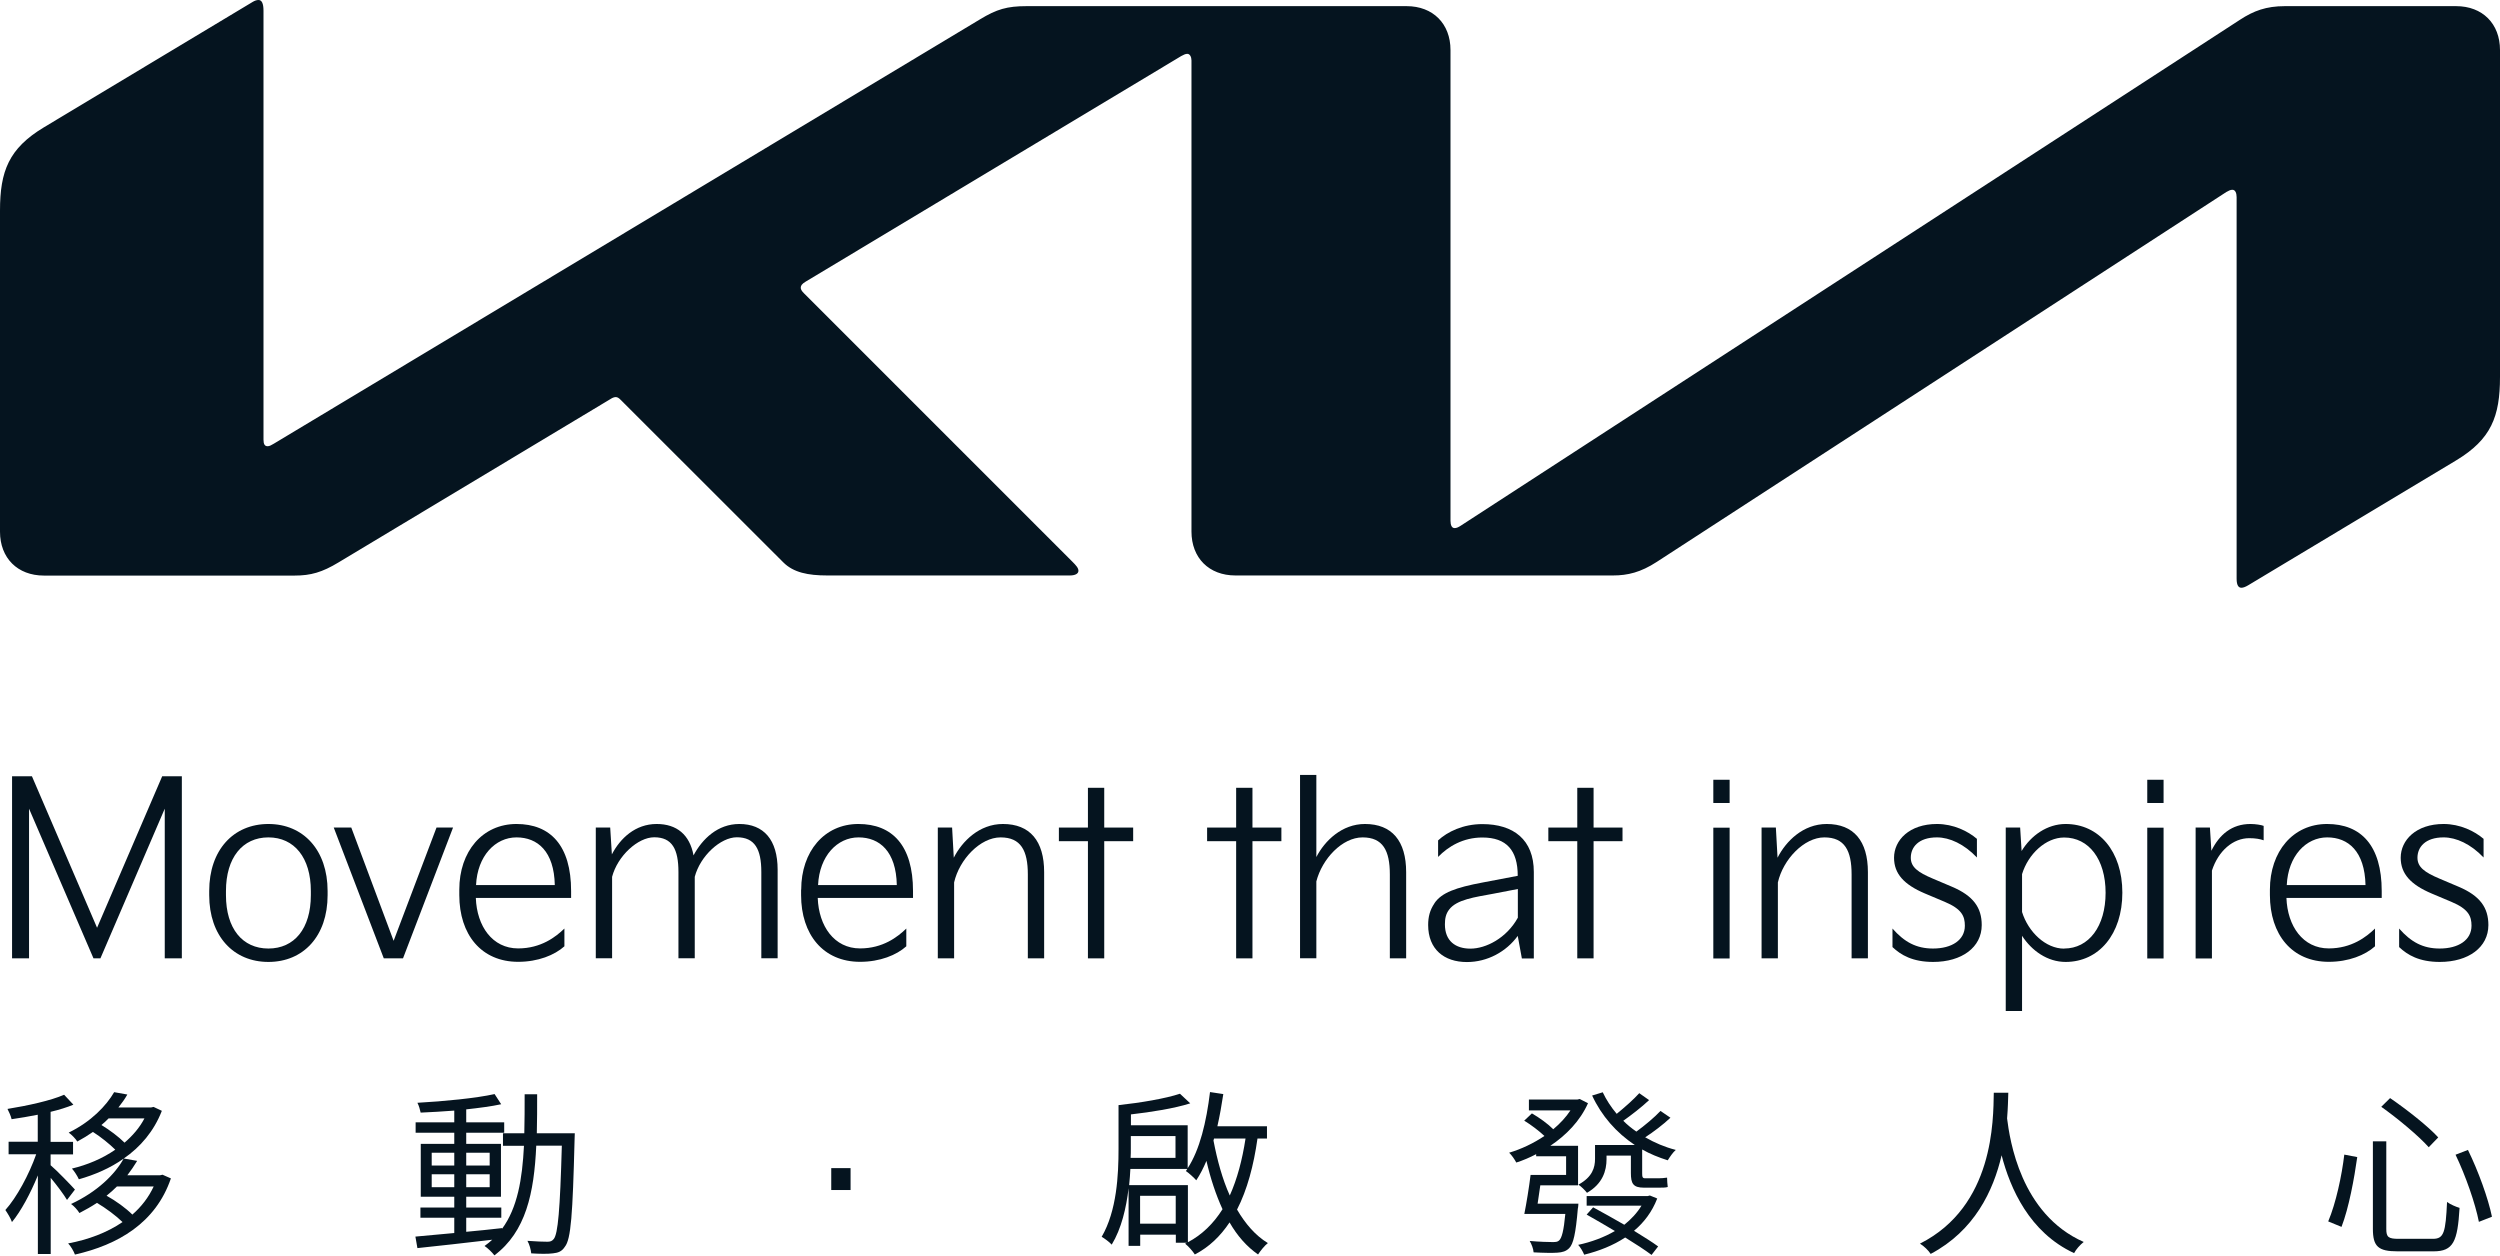
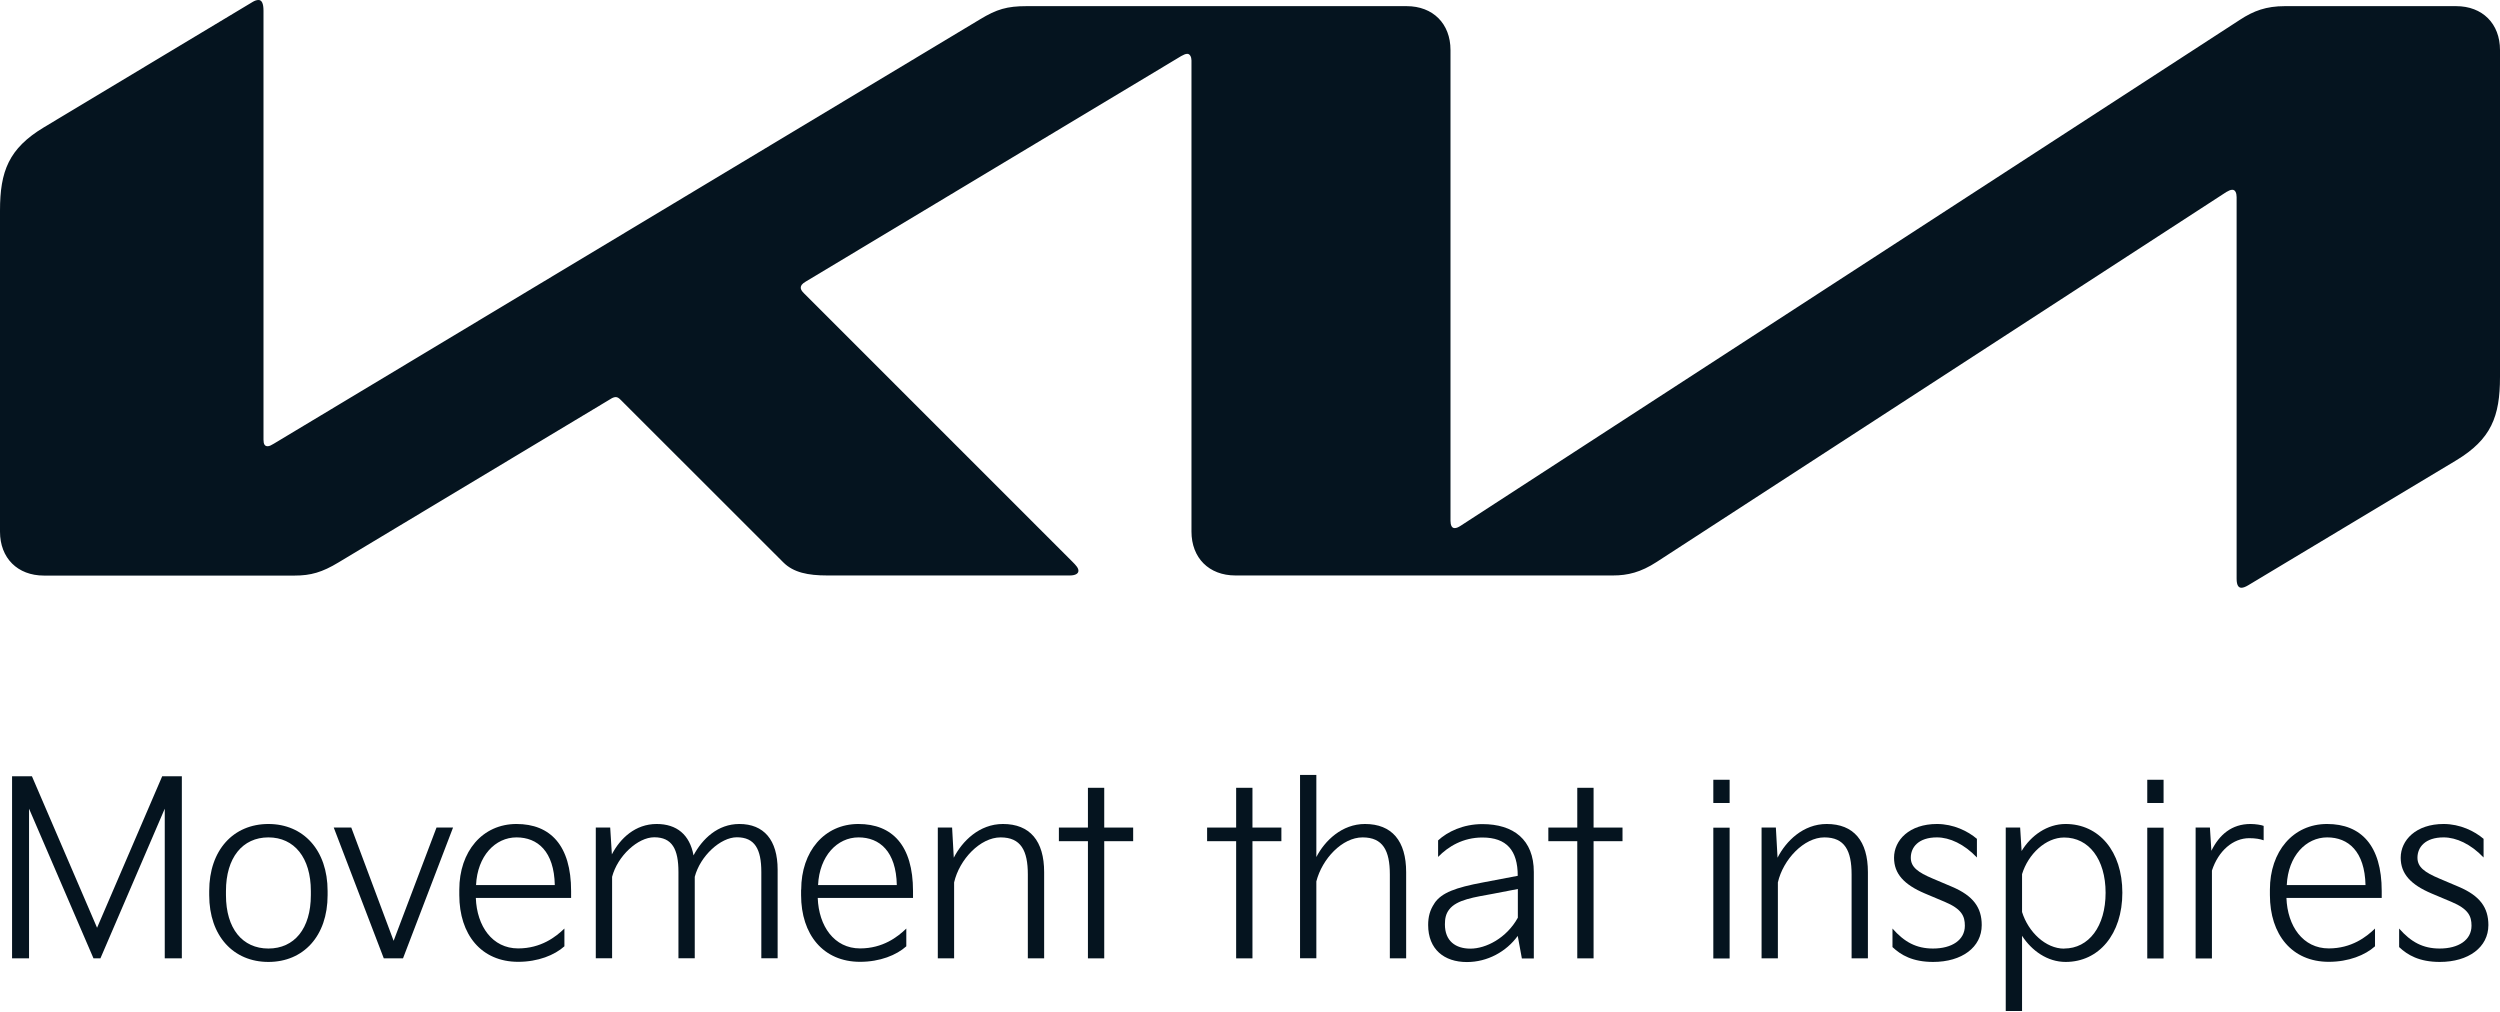
- <svg xmlns="http://www.w3.org/2000/svg" id="_層_2" viewBox="0 0 223.82 112.39">
+ <svg xmlns="http://www.w3.org/2000/svg" id="_層_2" viewBox="0 0 223.82 90.52">
  <defs>
    <style>.cls-1{fill:#05141f;}</style>
  </defs>
  <g id="_層_1-2">
    <g>
-       <g>
-         <path class="cls-1" d="M129.86,46.63c0,.41,.13,.65,.37,.65,.17,0,.34-.08,.54-.21L200.54,1.77c1.22-.8,2.35-1.22,4.02-1.22h15.33c2.36,0,3.93,1.57,3.93,3.93v29.27c0,3.54-.79,5.58-3.93,7.47l-18.6,11.17c-.25,.15-.45,.23-.62,.23-.23,0-.43-.17-.43-.81V17.65c0-.37-.12-.66-.38-.66-.17,0-.33,.08-.54,.2l-51,33.12c-1.43,.93-2.6,1.21-3.91,1.21h-33.81c-2.36,0-3.93-1.57-3.93-3.93V5.41c0-.31-.14-.59-.37-.59-.17,0-.33,.08-.55,.2l-33.63,20.2c-.34,.2-.43,.37-.43,.53,0,.15,.06,.28,.3,.52l24.02,24.02c.32,.32,.54,.56,.54,.81,0,.29-.35,.42-.76,.42h-21.74c-1.7,0-3.02-.26-3.93-1.18l-14.57-14.56c-.14-.14-.27-.23-.42-.23-.13,0-.3,.06-.45,.16l-24.37,14.64c-1.47,.89-2.49,1.18-3.93,1.18H3.93c-2.36,0-3.93-1.57-3.93-3.93V18.86c0-3.54,.79-5.57,3.93-7.46L22.64,.16c.19-.11,.35-.16,.51-.16,.28,0,.44,.3,.44,.95V39.36c0,.4,.11,.59,.37,.59,.17,0,.34-.1,.56-.23L87.74,1.73c1.5-.91,2.43-1.18,4.17-1.18h34.02c2.36,0,3.93,1.57,3.93,3.93V46.63Z" />
-         <polygon class="cls-1" points="1.08 69.5 2.86 69.5 8.69 83.06 14.52 69.5 16.28 69.5 16.28 85.8 14.75 85.8 14.75 72.4 8.99 85.8 8.37 85.8 2.6 72.4 2.6 85.8 1.08 85.8 1.08 69.5" />
-         <path class="cls-1" d="M18.73,79.77c0-3.67,2.17-6,5.3-6s5.3,2.34,5.3,6v.37c0,3.67-2.17,5.98-5.3,5.98s-5.3-2.32-5.3-5.98v-.37Zm5.3,5.15c2.32,0,3.8-1.78,3.8-4.78v-.37c0-2.98-1.48-4.8-3.8-4.8s-3.8,1.82-3.8,4.8v.37c0,3,1.48,4.78,3.8,4.78" />
-         <polygon class="cls-1" points="31.45 74.09 35.24 84.23 39.08 74.09 40.56 74.09 36.08 85.8 34.36 85.8 29.88 74.09 31.45 74.09" />
-         <path class="cls-1" d="M41.12,79.65c0-3.43,2.08-5.88,5.12-5.88s4.89,1.93,4.89,6v.62h-8.53c.09,2.53,1.48,4.52,3.79,4.52,2.04,0,3.37-1.03,4.14-1.78v1.59c-.88,.79-2.36,1.39-4.14,1.39-3.3,0-5.27-2.44-5.27-5.98v-.49Zm8.55-.41c-.06-3.02-1.54-4.27-3.43-4.27s-3.5,1.65-3.62,4.27h7.05Z" />
-         <path class="cls-1" d="M53.34,74.09h1.29l.15,2.4c.75-1.44,2.1-2.72,4.01-2.72,1.8,0,2.96,.96,3.3,2.81,.79-1.48,2.17-2.81,4.1-2.81,2.19,0,3.43,1.42,3.43,4.09v7.93h-1.46v-7.72c0-2.04-.58-3.11-2.19-3.11-1.46,0-3.28,1.67-3.77,3.54v7.29h-1.46v-7.72c0-2.04-.56-3.11-2.17-3.11-1.46,0-3.28,1.67-3.77,3.54v7.29h-1.46v-11.71Z" />
-         <path class="cls-1" d="M71.73,79.65c0-3.43,2.08-5.88,5.12-5.88s4.89,1.93,4.89,6v.62h-8.53c.09,2.53,1.48,4.52,3.79,4.52,2.04,0,3.37-1.03,4.14-1.78v1.59c-.88,.79-2.36,1.39-4.14,1.39-3.3,0-5.28-2.44-5.28-5.98v-.49Zm8.56-.41c-.06-3.02-1.54-4.27-3.43-4.27s-3.5,1.65-3.62,4.27h7.05Z" />
-         <path class="cls-1" d="M83.95,74.09h1.29l.15,2.7c.75-1.48,2.29-3.02,4.4-3.02,2.42,0,3.69,1.52,3.69,4.31v7.72h-1.46v-7.51c0-2.14-.62-3.32-2.44-3.32s-3.69,1.97-4.16,4.03v6.8h-1.46v-11.71Z" />
-         <polygon class="cls-1" points="94.8 74.09 97.4 74.09 97.4 70.53 98.86 70.53 98.86 74.09 101.45 74.09 101.45 75.31 98.86 75.31 98.86 85.8 97.4 85.8 97.4 75.31 94.8 75.31 94.8 74.09" />
-         <polygon class="cls-1" points="108.07 74.09 110.67 74.09 110.67 70.53 112.13 70.53 112.13 74.09 114.72 74.09 114.72 75.31 112.13 75.31 112.13 85.8 110.67 85.8 110.67 75.31 108.07 75.31 108.07 74.09" />
-         <path class="cls-1" d="M116.39,69.38h1.46v7.35c.75-1.46,2.29-2.96,4.35-2.96,2.42,0,3.69,1.52,3.69,4.31v7.72h-1.46v-7.51c0-2.14-.62-3.32-2.44-3.32s-3.62,1.91-4.14,3.94v6.88h-1.46v-16.42Z" />
-         <path class="cls-1" d="M128.42,80.87c.64-.96,1.93-1.41,4.31-1.86l3.15-.6c0-2.27-.99-3.43-3.17-3.43-1.71,0-3.04,.79-3.96,1.74v-1.48c.83-.77,2.23-1.46,3.96-1.46,2.79,0,4.61,1.39,4.61,4.29v7.74h-1.07l-.37-2.02c-1.03,1.42-2.72,2.34-4.55,2.34-2.04,0-3.47-1.14-3.47-3.32,0-.71,.15-1.33,.56-1.93m3.22,4.05c1.39,0,3.24-.94,4.25-2.77v-2.57l-2.23,.43c-1.61,.3-3.24,.51-3.92,1.41-.3,.39-.38,.81-.38,1.33,0,1.48,.94,2.17,2.29,2.17" />
-         <polygon class="cls-1" points="138.62 74.09 141.21 74.09 141.21 70.53 142.67 70.53 142.67 74.09 145.26 74.09 145.26 75.31 142.67 75.31 142.67 85.8 141.21 85.8 141.21 75.31 138.62 75.31 138.62 74.09" />
-         <path class="cls-1" d="M153.39,69.81h1.46v2.08h-1.46v-2.08Zm0,4.29h1.46v11.71h-1.46v-11.71Z" />
-         <path class="cls-1" d="M157.7,74.09h1.29l.15,2.7c.75-1.48,2.29-3.02,4.4-3.02,2.42,0,3.69,1.52,3.69,4.31v7.72h-1.46v-7.51c0-2.14-.62-3.32-2.44-3.32s-3.69,1.97-4.16,4.03v6.8h-1.46v-11.71Z" />
-         <path class="cls-1" d="M169.42,83.12c1.07,1.22,2.14,1.8,3.64,1.8,1.7,0,2.85-.77,2.85-2.04,0-.86-.28-1.5-1.8-2.14l-1.78-.75c-1.86-.79-2.76-1.76-2.76-3.2,0-1.57,1.37-3.02,3.84-3.02,1.48,0,2.77,.64,3.58,1.33v1.67c-1.14-1.2-2.44-1.8-3.58-1.8-1.65,0-2.34,.88-2.34,1.82,0,.84,.64,1.31,1.97,1.87l1.72,.73c1.91,.81,2.66,1.87,2.66,3.43,0,1.99-1.78,3.3-4.35,3.3-1.84,0-2.89-.62-3.64-1.33v-1.67Z" />
-         <path class="cls-1" d="M179.57,74.09h1.29l.13,2.1c.84-1.39,2.29-2.42,3.94-2.42,2.98,0,5.08,2.44,5.08,6.15s-2.1,6.2-5.08,6.2c-1.63,0-3.04-1.01-3.9-2.34v6.73h-1.46v-16.42Zm5.23,10.83c2.21,0,3.71-1.99,3.71-4.99s-1.5-4.95-3.71-4.95c-1.65,0-3.22,1.48-3.77,3.28v3.39c.56,1.8,2.12,3.28,3.77,3.28" />
-         <path class="cls-1" d="M192.24,69.81h1.46v2.08h-1.46v-2.08Zm0,4.29h1.46v11.71h-1.46v-11.71Z" />
-         <path class="cls-1" d="M196.56,74.09h1.29l.13,2.08c.71-1.44,1.82-2.4,3.5-2.4,.47,0,.99,.09,1.18,.17v1.29c-.3-.11-.73-.19-1.29-.19-1.44,0-2.76,1.12-3.34,2.9v7.87h-1.46v-11.71Z" />
-         <path class="cls-1" d="M203.22,79.65c0-3.43,2.08-5.88,5.12-5.88s4.89,1.93,4.89,6v.62h-8.53c.09,2.53,1.48,4.52,3.79,4.52,2.04,0,3.37-1.03,4.14-1.78v1.59c-.88,.79-2.36,1.39-4.14,1.39-3.3,0-5.27-2.44-5.27-5.98v-.49Zm8.56-.41c-.07-3.02-1.54-4.27-3.43-4.27s-3.5,1.65-3.62,4.27h7.05Z" />
-         <path class="cls-1" d="M214.78,83.12c1.07,1.22,2.14,1.8,3.64,1.8,1.7,0,2.85-.77,2.85-2.04,0-.86-.28-1.5-1.8-2.14l-1.78-.75c-1.86-.79-2.76-1.76-2.76-3.2,0-1.57,1.37-3.02,3.84-3.02,1.48,0,2.77,.64,3.58,1.33v1.67c-1.14-1.2-2.44-1.8-3.58-1.8-1.65,0-2.34,.88-2.34,1.82,0,.84,.64,1.31,1.97,1.87l1.72,.73c1.91,.81,2.66,1.87,2.66,3.43,0,1.99-1.78,3.3-4.35,3.3-1.84,0-2.89-.62-3.64-1.33v-1.67Z" />
-       </g>
-       <g>
-         <path class="cls-1" d="M6,107.43c-.26-.45-.91-1.32-1.46-1.98v6.82h-1.15v-7.04c-.66,1.61-1.51,3.2-2.32,4.18-.11-.34-.4-.8-.59-1.08,1.01-1.12,2.12-3.17,2.76-4.99H.77v-1.12H3.38v-2.42c-.79,.16-1.6,.29-2.34,.4-.06-.27-.23-.65-.37-.92,1.8-.29,3.9-.75,5.07-1.27l.83,.89c-.58,.24-1.28,.46-2.04,.64v2.69h2.01v1.12h-2.01v.97c.5,.41,1.86,1.82,2.18,2.18l-.72,.94Zm9.3-1.93c-1.36,4-4.75,5.95-8.59,6.82-.11-.3-.38-.77-.61-1,1.78-.33,3.48-.96,4.87-1.91-.58-.57-1.47-1.23-2.29-1.72-.48,.32-1.01,.62-1.57,.91-.16-.27-.5-.64-.75-.81,2.34-1.08,3.94-2.66,4.71-4.06-1.2,.85-2.6,1.45-4.01,1.85-.13-.29-.4-.72-.62-.96,1.38-.33,2.72-.89,3.88-1.69-.51-.51-1.3-1.15-2-1.59-.43,.3-.9,.59-1.4,.86-.14-.24-.51-.62-.77-.8,2-.97,3.37-2.41,4.07-3.62l1.18,.21c-.22,.4-.5,.78-.8,1.16h2.92l.23-.05,.74,.35c-.71,1.83-1.92,3.24-3.41,4.27l1.2,.21c-.26,.43-.55,.86-.88,1.29h2.93l.22-.05,.75,.33Zm-5.58-5.37c-.19,.21-.42,.4-.64,.59,.74,.45,1.54,1.05,2.07,1.58,.72-.62,1.35-1.34,1.78-2.17h-3.21Zm.75,6.09c-.29,.29-.59,.56-.93,.83,.83,.46,1.73,1.11,2.31,1.69,.8-.7,1.45-1.53,1.91-2.52h-3.29Z" />
-         <path class="cls-1" d="M51.46,101.45s-.02,.45-.02,.61c-.17,6.68-.32,8.89-.87,9.56-.27,.42-.59,.54-1.07,.59-.45,.06-1.2,.05-1.94,0-.03-.32-.16-.81-.34-1.12,.77,.06,1.47,.08,1.78,.08,.27,0,.42-.05,.58-.25,.37-.46,.56-2.57,.72-8.35h-2.29c-.19,4.24-.93,7.71-3.75,9.82-.18-.25-.59-.65-.88-.84,.26-.18,.48-.37,.69-.56-2.42,.29-4.91,.56-6.7,.75l-.18-1.03c.96-.08,2.16-.19,3.48-.32v-1.37h-3.03v-.91h3.03v-.97h-3v-4.73h3v-1h-3.46v-.93h3.46v-1.05c-1.03,.08-2.07,.14-3.01,.18-.05-.25-.16-.64-.29-.88,2.37-.13,5.26-.41,6.91-.78l.59,.91c-.87,.19-1.96,.33-3.13,.46v1.16h3.4v.93h-3.4v1h3.11v4.73h-3.11v.97h3.14v.91h-3.14v1.26c1.04-.09,2.13-.21,3.21-.33v.06c1.38-1.88,1.81-4.45,1.96-7.43h-1.88v-1.12h1.91c.03-1.11,.03-2.28,.03-3.49h1.12c0,1.2,0,2.38-.03,3.49h3.4Zm-12.81,2.9h2.02v-1.15h-2.02v1.15Zm2.02,1.94v-1.16h-2.02v1.16h2.02Zm1.07-3.09v1.15h2.1v-1.15h-2.1Zm2.1,1.93h-2.1v1.16h2.1v-1.16Z" />
-         <path class="cls-1" d="M74.42,106.54v-1.96h1.73v1.96h-1.73Z" />
-         <path class="cls-1" d="M112.58,101.93c-.34,2.41-.92,4.59-1.83,6.36,.74,1.27,1.65,2.33,2.76,3-.29,.22-.67,.7-.88,1.02-1.01-.7-1.86-1.67-2.55-2.87-.82,1.23-1.83,2.21-3.11,2.87-.19-.3-.56-.72-.87-.97l.16-.08h-.99v-.72h-3.19v1h-1.04v-5.16c-.21,1.77-.64,3.62-1.51,5.05-.19-.22-.66-.57-.9-.7,1.36-2.33,1.51-5.55,1.51-7.87v-3.92c1.96-.21,4.21-.59,5.5-1.02l.92,.86c-1.44,.46-3.48,.78-5.31,.99v.97h5.08v3.85c1.09-1.66,1.68-4.17,2-6.82l1.19,.18c-.15,.99-.32,1.96-.53,2.88h4.44v1.1h-.85Zm-6.24,9.29c1.28-.67,2.31-1.69,3.11-2.96-.59-1.29-1.08-2.76-1.44-4.33-.27,.64-.56,1.21-.91,1.74-.19-.22-.66-.65-.93-.83l.13-.19h-5.1c-.02,.46-.06,.96-.11,1.45h5.26v5.13Zm-5.1-9.51v1.15c0,.25,0,.51-.02,.8h4.02v-1.95h-4.01Zm4.02,7.84v-2.49h-3.19v2.49h3.19Zm3.43-7.62l-.05,.18c.34,1.77,.8,3.46,1.46,4.92,.66-1.47,1.12-3.19,1.41-5.1h-2.82Z" />
-         <path class="cls-1" d="M141.31,107.75s-.01,.33-.05,.46c-.19,2.23-.4,3.17-.78,3.54-.27,.27-.59,.37-1.06,.4-.4,.03-1.25,.02-2.12-.03-.02-.32-.18-.73-.35-1.02,.87,.08,1.75,.1,2.05,.1s.45-.02,.58-.14c.24-.21,.42-.86,.56-2.38h-3.67c.19-.94,.42-2.36,.56-3.49h3.18v-1.67h-2.68v-.19c-.58,.3-1.17,.56-1.78,.75-.13-.25-.41-.67-.64-.88,1.08-.32,2.18-.84,3.16-1.5-.48-.45-1.2-1-1.81-1.37l.69-.65c.66,.38,1.44,.94,1.91,1.42,.61-.51,1.14-1.08,1.54-1.69h-3.72v-.97h4.34l.21-.05,.74,.38c-.71,1.59-1.94,2.85-3.37,3.81h2.48v3.54h-3.38c-.08,.56-.16,1.13-.24,1.64h3.66Zm7.05-.43c-.45,1.16-1.17,2.12-2.07,2.87,.85,.53,1.62,1,2.16,1.4l-.59,.76c-.58-.43-1.43-.99-2.36-1.56-1.09,.72-2.34,1.21-3.67,1.54-.11-.27-.34-.67-.54-.88,1.17-.25,2.31-.67,3.29-1.24-.87-.51-1.75-1.04-2.53-1.47l.58-.65c.85,.45,1.84,1.02,2.79,1.56,.61-.49,1.14-1.05,1.54-1.71h-4.91v-.86h5.47l.19-.05,.66,.27Zm1.19-7.25c-.66,.62-1.52,1.27-2.26,1.75,.85,.49,1.76,.88,2.74,1.13-.26,.22-.54,.64-.72,.93-.82-.26-1.59-.57-2.29-.97v2.12c0,.35,.03,.46,.27,.46h1.19c.21,0,.56-.02,.77-.06,0,.25,.03,.61,.06,.84-.18,.06-.5,.06-.82,.06h-1.31c-.98,0-1.17-.38-1.17-1.32v-1.55h-2.18v.32c0,1.02-.34,2.2-1.75,3.01-.16-.21-.54-.59-.77-.73,1.27-.69,1.49-1.55,1.49-2.31v-1.24h3.56c-1.65-1.1-2.98-2.61-3.82-4.43l.95-.29c.32,.68,.74,1.32,1.25,1.93,.69-.56,1.54-1.31,2.02-1.85l.88,.62c-.69,.65-1.59,1.34-2.31,1.85,.34,.35,.74,.67,1.17,.97,.72-.52,1.64-1.29,2.16-1.85l.88,.6Z" />
-         <path class="cls-1" d="M179.8,97.82c-.02,.57-.03,1.37-.11,2.31,.24,1.9,1.2,8.56,6.86,11.06-.34,.27-.69,.67-.86,1-4.01-1.86-5.72-5.8-6.49-8.76-.74,3.19-2.44,6.76-6.35,8.83-.21-.32-.59-.69-.96-.92,6.65-3.35,6.56-11.09,6.61-13.51h1.31Z" />
-         <path class="cls-1" d="M211.04,103.59c-.26,1.86-.75,4.56-1.41,6.25l-1.19-.49c.69-1.63,1.22-4.11,1.44-5.98l1.15,.22Zm2.6-1.42v7.86c0,.73,.19,.88,1.11,.88h3.06c.99,0,1.14-.56,1.27-3.3,.29,.22,.79,.43,1.12,.53-.18,3.01-.55,3.89-2.33,3.89h-3.22c-1.73,0-2.21-.43-2.21-2.01v-7.84h1.2Zm.34-3.86c1.49,1.02,3.4,2.52,4.31,3.52l-.85,.88c-.88-.99-2.74-2.55-4.25-3.62l.79-.78Zm6.97,4.64c.93,1.9,1.81,4.33,2.15,5.98l-1.17,.46c-.32-1.64-1.19-4.14-2.09-6.01l1.11-.43Z" />
-       </g>
+       <path class="cls-1" d="M129.86,46.63c0,.41,.13,.65,.37,.65,.17,0,.34-.08,.54-.21L200.54,1.77c1.22-.8,2.35-1.22,4.02-1.22h15.33c2.36,0,3.93,1.57,3.93,3.93v29.27c0,3.54-.79,5.58-3.93,7.47l-18.6,11.17c-.25,.15-.45,.23-.62,.23-.23,0-.43-.17-.43-.81V17.65c0-.37-.12-.66-.38-.66-.17,0-.33,.08-.54,.2l-51,33.12c-1.43,.93-2.6,1.21-3.91,1.21h-33.81c-2.36,0-3.93-1.57-3.93-3.93V5.41c0-.31-.14-.59-.37-.59-.17,0-.33,.08-.55,.2l-33.63,20.2c-.34,.2-.43,.37-.43,.53,0,.15,.06,.28,.3,.52l24.02,24.02c.32,.32,.54,.56,.54,.81,0,.29-.35,.42-.76,.42h-21.74c-1.7,0-3.02-.26-3.93-1.18l-14.57-14.56c-.14-.14-.27-.23-.42-.23-.13,0-.3,.06-.45,.16l-24.37,14.64c-1.47,.89-2.49,1.18-3.93,1.18H3.93c-2.36,0-3.93-1.57-3.93-3.93V18.86c0-3.54,.79-5.57,3.93-7.46L22.64,.16c.19-.11,.35-.16,.51-.16,.28,0,.44,.3,.44,.95V39.36c0,.4,.11,.59,.37,.59,.17,0,.34-.1,.56-.23L87.74,1.73c1.5-.91,2.43-1.18,4.17-1.18h34.02c2.36,0,3.93,1.57,3.93,3.93V46.63Z" />
+       <polygon class="cls-1" points="1.08 69.5 2.86 69.5 8.69 83.06 14.52 69.5 16.28 69.5 16.28 85.8 14.75 85.8 14.75 72.4 8.99 85.8 8.37 85.8 2.6 72.4 2.6 85.8 1.08 85.8 1.08 69.5" />
+       <path class="cls-1" d="M18.73,79.77c0-3.67,2.17-6,5.3-6s5.3,2.34,5.3,6v.37c0,3.67-2.17,5.98-5.3,5.98s-5.3-2.32-5.3-5.98v-.37Zm5.3,5.15c2.32,0,3.8-1.78,3.8-4.78v-.37c0-2.98-1.48-4.8-3.8-4.8s-3.8,1.82-3.8,4.8v.37c0,3,1.48,4.78,3.8,4.78" />
+       <polygon class="cls-1" points="31.45 74.09 35.24 84.23 39.08 74.09 40.56 74.09 36.08 85.8 34.36 85.8 29.88 74.09 31.45 74.09" />
+       <path class="cls-1" d="M41.12,79.65c0-3.43,2.08-5.88,5.12-5.88s4.89,1.93,4.89,6v.62h-8.53c.09,2.53,1.48,4.52,3.79,4.52,2.04,0,3.37-1.03,4.14-1.78v1.59c-.88,.79-2.36,1.39-4.14,1.39-3.3,0-5.27-2.44-5.27-5.98v-.49Zm8.55-.41c-.06-3.02-1.54-4.27-3.43-4.27s-3.5,1.65-3.62,4.27h7.05Z" />
+       <path class="cls-1" d="M53.34,74.09h1.29l.15,2.4c.75-1.44,2.1-2.72,4.01-2.72,1.8,0,2.96,.96,3.3,2.81,.79-1.48,2.17-2.81,4.1-2.81,2.19,0,3.43,1.42,3.43,4.09v7.93h-1.46v-7.72c0-2.04-.58-3.11-2.19-3.11-1.46,0-3.28,1.67-3.77,3.54v7.29h-1.46v-7.72c0-2.04-.56-3.11-2.17-3.11-1.46,0-3.28,1.67-3.77,3.54v7.29h-1.46v-11.71Z" />
+       <path class="cls-1" d="M71.73,79.65c0-3.43,2.08-5.88,5.12-5.88s4.89,1.93,4.89,6v.62h-8.53c.09,2.53,1.48,4.52,3.79,4.52,2.04,0,3.37-1.03,4.14-1.78v1.59c-.88,.79-2.36,1.39-4.14,1.39-3.3,0-5.28-2.44-5.28-5.98v-.49Zm8.56-.41c-.06-3.02-1.54-4.27-3.43-4.27s-3.5,1.65-3.62,4.27h7.05Z" />
+       <path class="cls-1" d="M83.95,74.09h1.29l.15,2.7c.75-1.48,2.29-3.02,4.4-3.02,2.42,0,3.69,1.52,3.69,4.31v7.72h-1.46v-7.51c0-2.14-.62-3.32-2.44-3.32s-3.69,1.97-4.16,4.03v6.8h-1.46v-11.71Z" />
+       <polygon class="cls-1" points="94.8 74.09 97.4 74.09 97.4 70.53 98.86 70.53 98.86 74.09 101.45 74.09 101.45 75.31 98.86 75.31 98.86 85.8 97.4 85.8 97.4 75.31 94.8 75.31 94.8 74.09" />
+       <polygon class="cls-1" points="108.07 74.09 110.67 74.09 110.67 70.53 112.13 70.53 112.13 74.09 114.72 74.09 114.72 75.31 112.13 75.31 112.13 85.8 110.67 85.8 110.67 75.31 108.07 75.31 108.07 74.09" />
+       <path class="cls-1" d="M116.39,69.38h1.46v7.35c.75-1.46,2.29-2.96,4.35-2.96,2.42,0,3.69,1.52,3.69,4.31v7.72h-1.46v-7.51c0-2.14-.62-3.32-2.44-3.32s-3.62,1.91-4.14,3.94v6.88h-1.46v-16.42Z" />
+       <path class="cls-1" d="M128.42,80.87c.64-.96,1.93-1.41,4.31-1.86l3.15-.6c0-2.27-.99-3.43-3.17-3.43-1.71,0-3.04,.79-3.96,1.74v-1.48c.83-.77,2.23-1.46,3.96-1.46,2.79,0,4.61,1.39,4.61,4.29v7.74h-1.07l-.37-2.02c-1.03,1.42-2.72,2.34-4.55,2.34-2.04,0-3.47-1.14-3.47-3.32,0-.71,.15-1.33,.56-1.93m3.22,4.05c1.39,0,3.24-.94,4.25-2.77v-2.57l-2.23,.43c-1.61,.3-3.24,.51-3.92,1.41-.3,.39-.38,.81-.38,1.33,0,1.48,.94,2.17,2.29,2.17" />
+       <polygon class="cls-1" points="138.62 74.09 141.21 74.09 141.21 70.53 142.67 70.53 142.67 74.09 145.26 74.09 145.26 75.31 142.67 75.31 142.67 85.8 141.21 85.8 141.21 75.31 138.62 75.31 138.62 74.09" />
+       <path class="cls-1" d="M153.39,69.81h1.46v2.08h-1.46v-2.08Zm0,4.29h1.46v11.71h-1.46v-11.71Z" />
+       <path class="cls-1" d="M157.7,74.09h1.29l.15,2.7c.75-1.48,2.29-3.02,4.4-3.02,2.42,0,3.69,1.52,3.69,4.31v7.72h-1.46v-7.51c0-2.14-.62-3.32-2.44-3.32s-3.69,1.97-4.16,4.03v6.8h-1.46v-11.71Z" />
+       <path class="cls-1" d="M169.42,83.12c1.07,1.22,2.14,1.8,3.64,1.8,1.7,0,2.85-.77,2.85-2.04,0-.86-.28-1.5-1.8-2.14l-1.78-.75c-1.86-.79-2.76-1.76-2.76-3.2,0-1.57,1.37-3.02,3.84-3.02,1.48,0,2.77,.64,3.58,1.33v1.67c-1.14-1.2-2.44-1.8-3.58-1.8-1.65,0-2.34,.88-2.34,1.82,0,.84,.64,1.31,1.97,1.87l1.72,.73c1.91,.81,2.66,1.87,2.66,3.43,0,1.99-1.78,3.3-4.35,3.3-1.84,0-2.89-.62-3.64-1.33v-1.67Z" />
+       <path class="cls-1" d="M179.57,74.09h1.29l.13,2.1c.84-1.39,2.29-2.42,3.94-2.42,2.98,0,5.08,2.44,5.08,6.15s-2.1,6.2-5.08,6.2c-1.63,0-3.04-1.01-3.9-2.34v6.73h-1.46v-16.42Zm5.23,10.83c2.21,0,3.71-1.99,3.71-4.99s-1.5-4.95-3.71-4.95c-1.65,0-3.22,1.48-3.77,3.28v3.39c.56,1.8,2.12,3.28,3.77,3.28" />
+       <path class="cls-1" d="M192.24,69.81h1.46v2.08h-1.46v-2.08Zm0,4.29h1.46v11.71h-1.46v-11.71Z" />
+       <path class="cls-1" d="M196.56,74.09h1.29l.13,2.08c.71-1.44,1.82-2.4,3.5-2.4,.47,0,.99,.09,1.18,.17v1.29c-.3-.11-.73-.19-1.29-.19-1.44,0-2.76,1.12-3.34,2.9v7.87h-1.46v-11.71Z" />
+       <path class="cls-1" d="M203.22,79.65c0-3.43,2.08-5.88,5.12-5.88s4.89,1.93,4.89,6v.62h-8.53c.09,2.53,1.48,4.52,3.79,4.52,2.04,0,3.37-1.03,4.14-1.78v1.59c-.88,.79-2.36,1.39-4.14,1.39-3.3,0-5.27-2.44-5.27-5.98v-.49Zm8.56-.41c-.07-3.02-1.54-4.27-3.43-4.27s-3.5,1.65-3.62,4.27h7.05Z" />
+       <path class="cls-1" d="M214.78,83.12c1.07,1.22,2.14,1.8,3.64,1.8,1.7,0,2.85-.77,2.85-2.04,0-.86-.28-1.5-1.8-2.14l-1.78-.75c-1.86-.79-2.76-1.76-2.76-3.2,0-1.57,1.37-3.02,3.84-3.02,1.48,0,2.77,.64,3.58,1.33v1.67c-1.14-1.2-2.44-1.8-3.58-1.8-1.65,0-2.34,.88-2.34,1.82,0,.84,.64,1.31,1.97,1.87l1.72,.73c1.91,.81,2.66,1.87,2.66,3.43,0,1.99-1.78,3.3-4.35,3.3-1.84,0-2.89-.62-3.64-1.33v-1.67Z" />
    </g>
  </g>
</svg>
